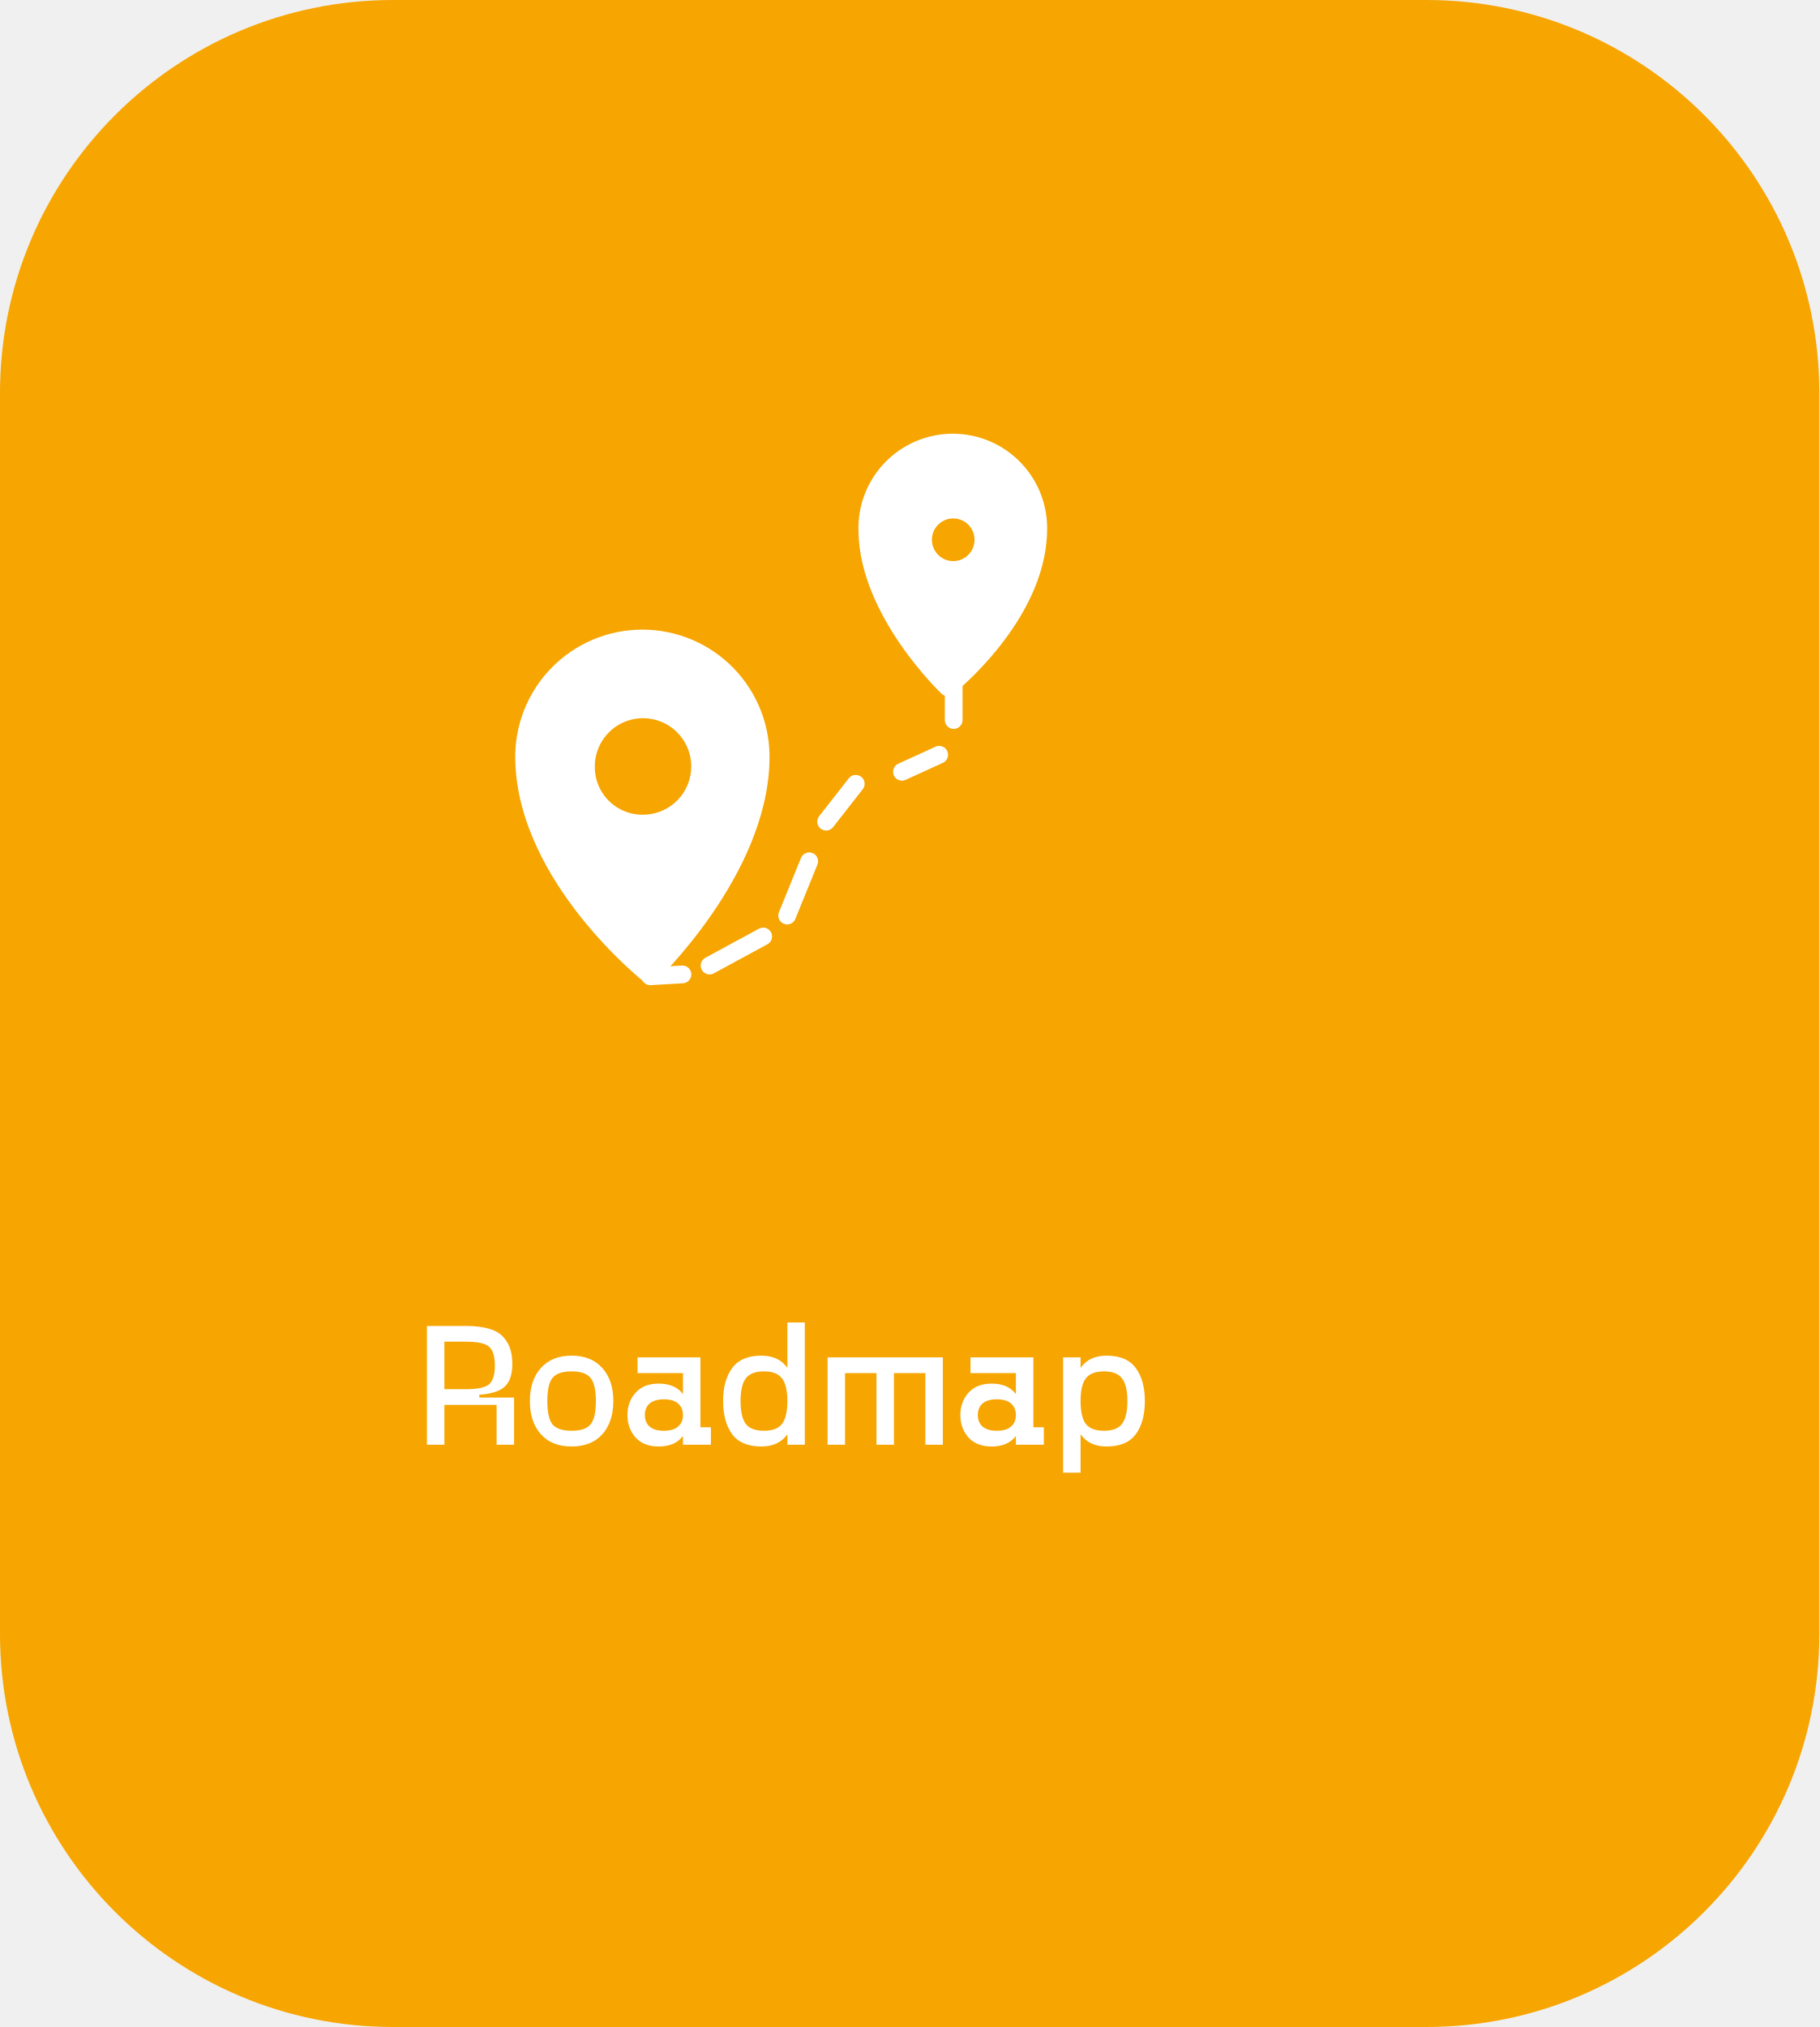
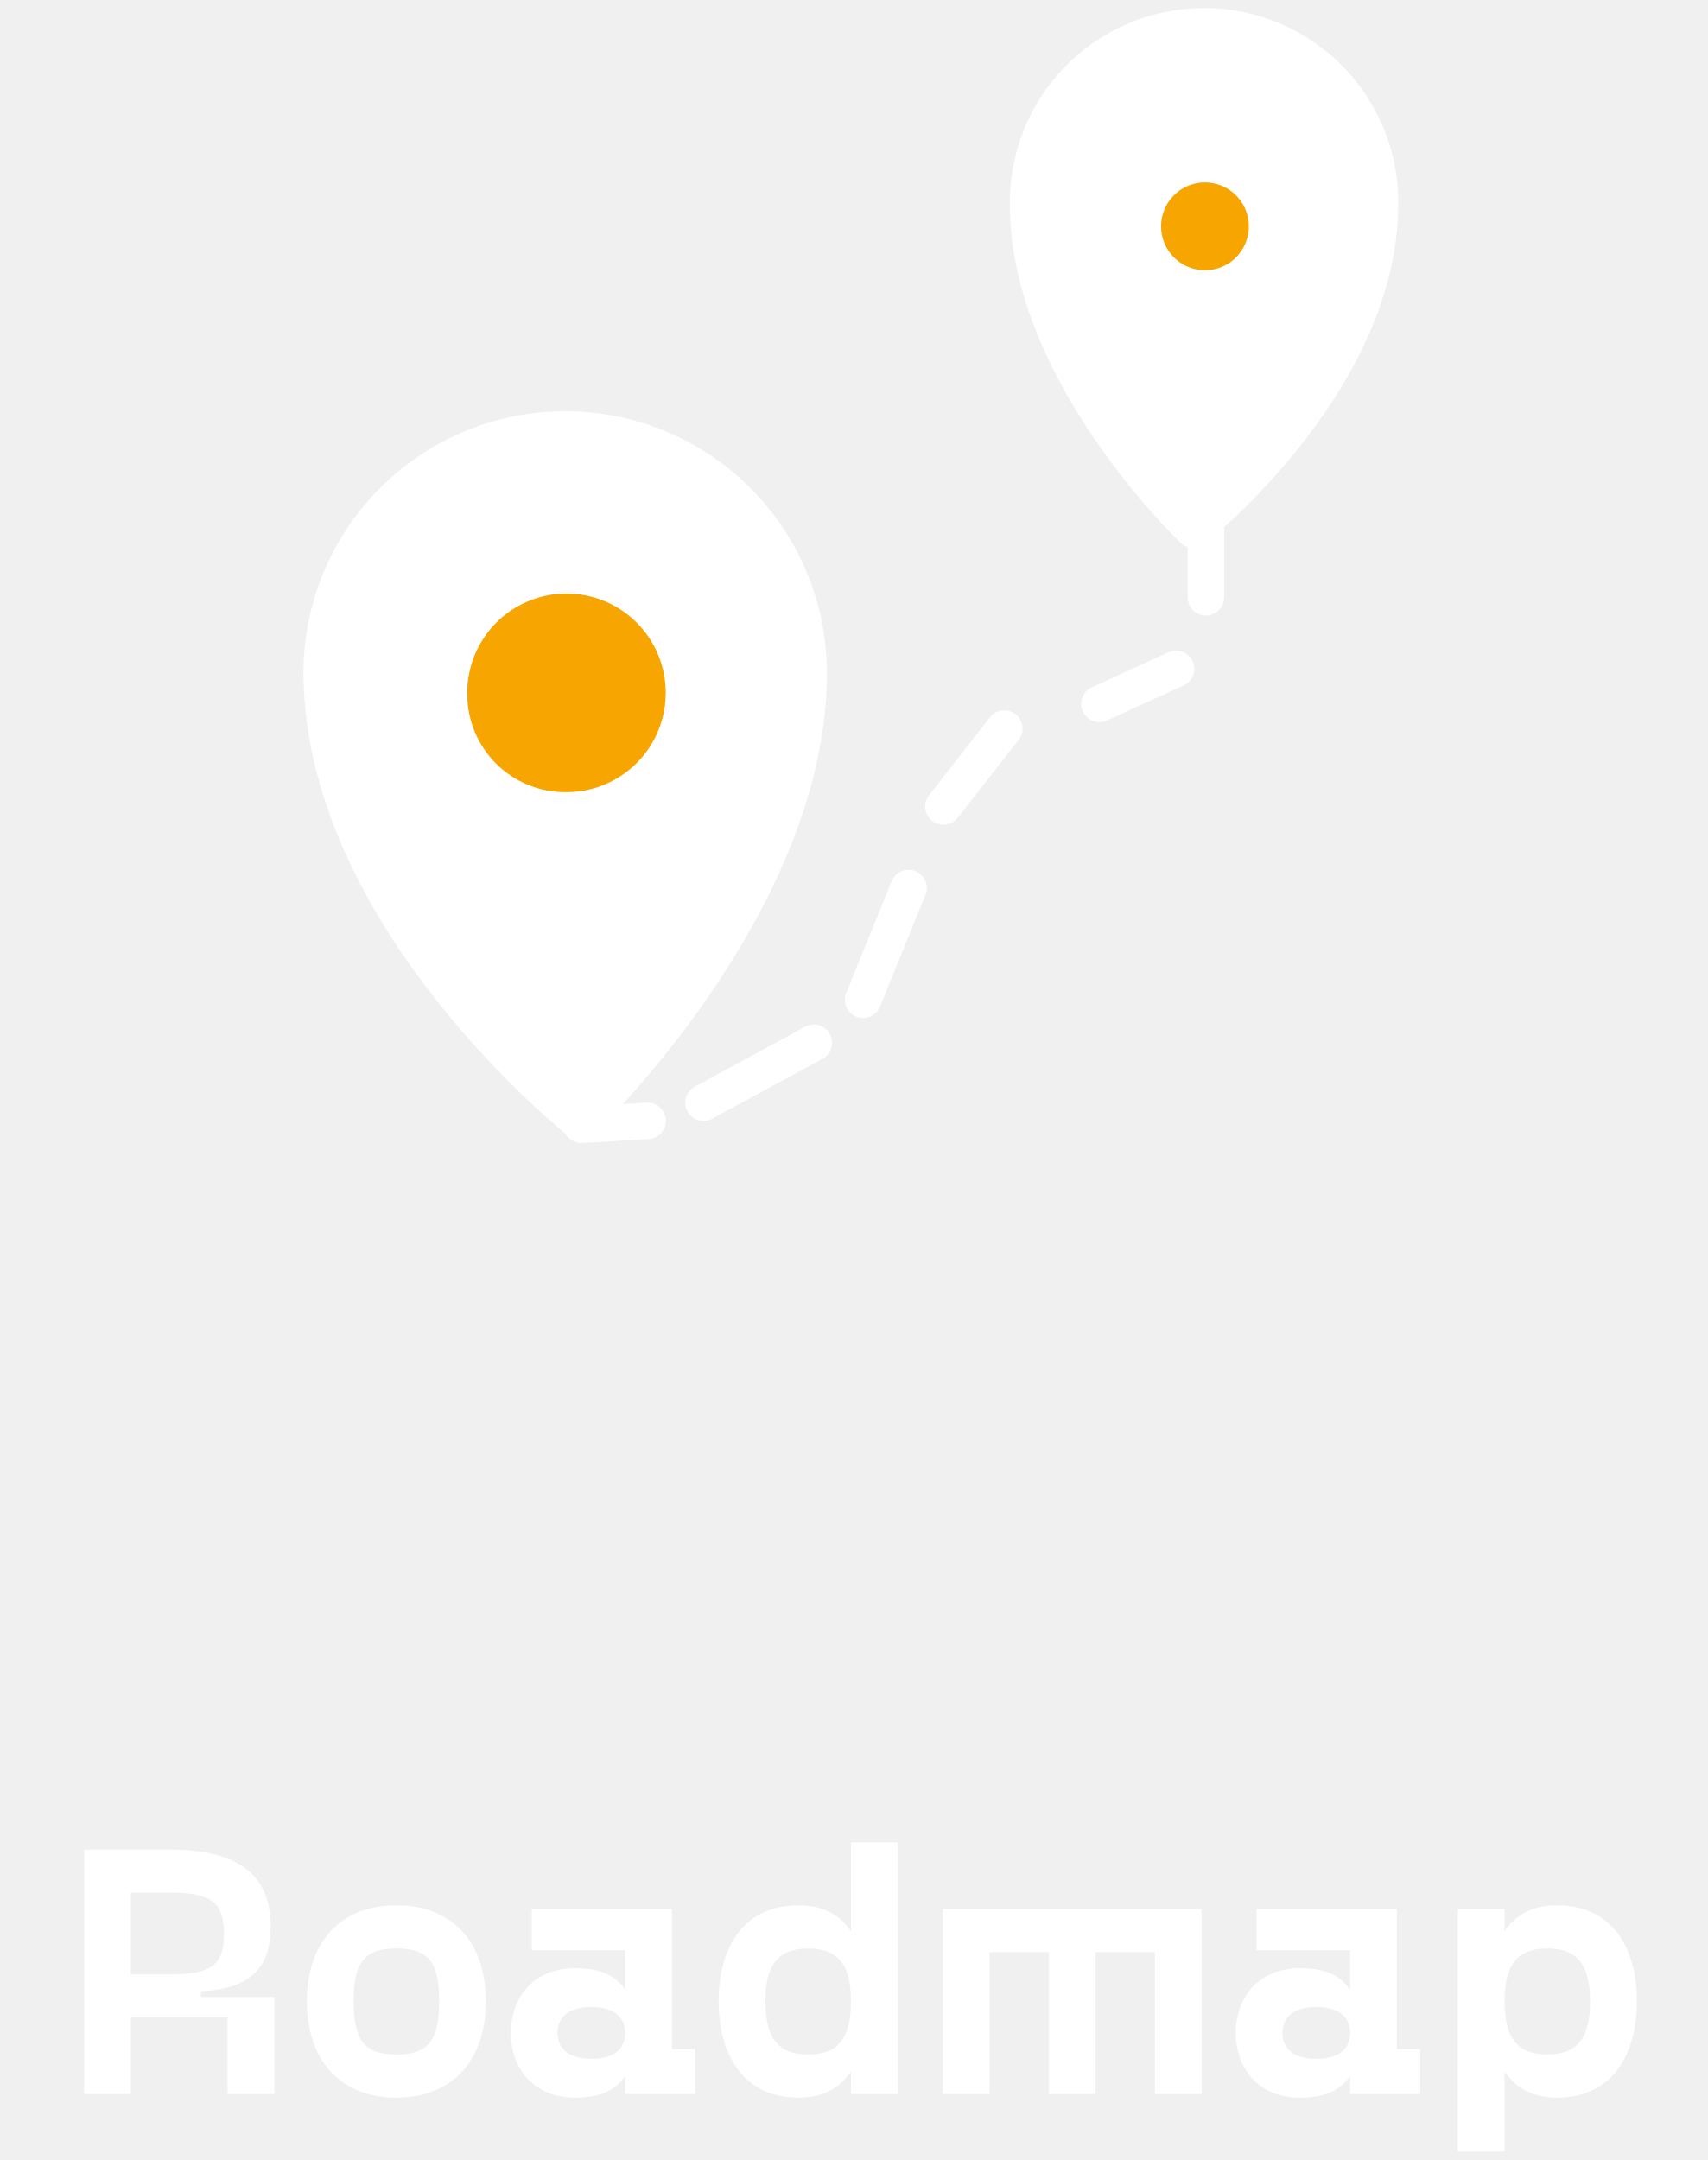
- <svg xmlns="http://www.w3.org/2000/svg" width="500" height="557" viewBox="0 0 500 557" fill="none">
-   <rect width="500" height="557" rx="108" fill="#F7A501" />
-   <path fill-rule="evenodd" clip-rule="evenodd" d="M262.1 197.855V187.609V197.855Z" fill="white" />
-   <path d="M262.1 197.855V187.609" stroke="white" stroke-width="4.87" stroke-linecap="round" stroke-linejoin="round" />
-   <path fill-rule="evenodd" clip-rule="evenodd" d="M178.712 268.281L187.554 267.761L178.712 268.281Z" fill="white" />
-   <path d="M178.712 268.281L187.554 267.761" stroke="white" stroke-width="4.87" stroke-linecap="round" stroke-linejoin="round" />
-   <path fill-rule="evenodd" clip-rule="evenodd" d="M144.041 208.781C143.934 204.443 144.695 200.127 146.28 196.088C147.865 192.048 150.242 188.367 153.271 185.261C156.299 182.154 159.919 179.686 163.916 178C167.912 176.315 172.206 175.446 176.543 175.446C180.881 175.446 185.174 176.315 189.171 178C193.168 179.686 196.787 182.154 199.816 185.261C202.845 188.367 205.222 192.048 206.807 196.088C208.392 200.127 209.153 204.443 209.045 208.781C208.526 239.481 178.542 267.931 178.542 267.931C178.542 267.931 144.741 241.22 144.041 208.781Z" fill="white" stroke="white" stroke-width="4.87" stroke-linecap="round" stroke-linejoin="round" />
-   <path fill-rule="evenodd" clip-rule="evenodd" d="M285.33 146.093C285.461 142.927 284.95 139.766 283.829 136.802C282.708 133.838 280.999 131.131 278.806 128.845C276.613 126.558 273.98 124.738 271.067 123.495C268.153 122.253 265.018 121.612 261.85 121.612C258.683 121.612 255.548 122.253 252.634 123.495C249.72 124.738 247.087 126.558 244.894 128.845C242.701 131.131 240.993 133.838 239.871 136.802C238.75 139.766 238.24 142.927 238.37 146.093C238.74 168.275 260.421 188.838 260.421 188.838C260.421 188.838 284.83 169.535 285.33 146.093Z" fill="white" stroke="white" stroke-width="4.87" stroke-linecap="round" stroke-linejoin="round" />
-   <path fill-rule="evenodd" clip-rule="evenodd" d="M195.008 265.332L209.745 257.334L195.008 265.332Z" fill="white" />
-   <path d="M195.008 265.332L209.745 257.334" stroke="white" stroke-width="4.87" stroke-linecap="round" stroke-linejoin="round" />
-   <path fill-rule="evenodd" clip-rule="evenodd" d="M216.329 251.587L222.394 236.672L216.329 251.587Z" fill="white" />
-   <path d="M216.329 251.587L222.394 236.672" stroke="white" stroke-width="4.87" stroke-linecap="round" stroke-linejoin="round" />
-   <path fill-rule="evenodd" clip-rule="evenodd" d="M227.04 225.786L235.183 215.379L227.04 225.786Z" fill="white" />
-   <path d="M227.04 225.786L235.183 215.379" stroke="white" stroke-width="4.87" stroke-linecap="round" stroke-linejoin="round" />
-   <path fill-rule="evenodd" clip-rule="evenodd" d="M247.882 212.08L258.113 207.402L247.882 212.08Z" fill="white" />
-   <path d="M247.882 212.08L258.113 207.402" stroke="white" stroke-width="4.87" stroke-linecap="round" stroke-linejoin="round" />
-   <path fill-rule="evenodd" clip-rule="evenodd" d="M161.037 210.951C160.969 207.833 161.832 204.766 163.514 202.141C165.196 199.516 167.621 197.451 170.481 196.211C173.341 194.971 176.505 194.611 179.57 195.178C182.635 195.744 185.462 197.212 187.69 199.393C189.918 201.573 191.446 204.369 192.079 207.422C192.712 210.475 192.422 213.648 191.245 216.536C190.069 219.424 188.059 221.895 185.473 223.635C182.886 225.375 179.84 226.305 176.723 226.306C174.685 226.329 172.662 225.951 170.771 225.192C168.879 224.433 167.155 223.308 165.698 221.882C164.241 220.456 163.08 218.756 162.28 216.881C161.48 215.005 161.058 212.99 161.037 210.951Z" fill="#F7A501" stroke="white" stroke-width="4.87" stroke-linecap="round" stroke-linejoin="round" />
-   <path fill-rule="evenodd" clip-rule="evenodd" d="M270.263 148.322C270.263 146.68 269.776 145.074 268.863 143.709C267.95 142.343 266.652 141.28 265.134 140.653C263.617 140.026 261.947 139.864 260.338 140.188C258.728 140.511 257.25 141.305 256.092 142.47C254.934 143.634 254.147 145.116 253.832 146.728C253.516 148.341 253.686 150.01 254.32 151.525C254.954 153.041 256.023 154.334 257.392 155.241C258.761 156.148 260.368 156.628 262.01 156.62C264.203 156.612 266.304 155.734 267.851 154.178C269.398 152.623 270.266 150.517 270.263 148.322Z" fill="#F7A501" stroke="white" stroke-width="4.87" stroke-linecap="round" stroke-linejoin="round" />
-   <path d="M131.729 384.04H141.281V397H136.481V386.056H122.129V397H117.329V364.36H128.081C130.577 364.36 132.689 364.616 134.417 365.128C136.145 365.64 137.457 366.408 138.353 367.432C139.249 368.424 139.873 369.512 140.225 370.696C140.609 371.848 140.801 373.224 140.801 374.824C140.801 377.576 140.145 379.608 138.833 380.92C137.553 382.232 135.185 383.016 131.729 383.272V384.04ZM122.129 381.736H128.081C131.249 381.736 133.361 381.288 134.417 380.392C135.473 379.464 136.001 377.768 136.001 375.304C136.001 372.744 135.473 371 134.417 370.072C133.361 369.144 131.249 368.68 128.081 368.68H122.129V381.736ZM165.539 394.12C163.523 396.36 160.707 397.48 157.091 397.48C153.475 397.48 150.659 396.36 148.643 394.12C146.627 391.848 145.619 388.808 145.619 385C145.619 381.192 146.627 378.168 148.643 375.928C150.659 373.656 153.475 372.52 157.091 372.52C160.707 372.52 163.523 373.656 165.539 375.928C167.555 378.168 168.563 381.192 168.563 385C168.563 388.808 167.555 391.848 165.539 394.12ZM151.859 391.432C152.851 392.584 154.595 393.16 157.091 393.16C159.587 393.16 161.315 392.584 162.275 391.432C163.267 390.248 163.763 388.104 163.763 385C163.763 381.896 163.267 379.768 162.275 378.616C161.315 377.432 159.587 376.84 157.091 376.84C154.595 376.84 152.851 377.432 151.859 378.616C150.899 379.768 150.419 381.896 150.419 385C150.419 388.104 150.899 390.248 151.859 391.432ZM192.495 392.2H195.375V397H187.695V394.6C186.255 396.52 184.031 397.48 181.023 397.48C178.271 397.48 176.143 396.648 174.639 394.984C173.167 393.288 172.431 391.24 172.431 388.84C172.431 386.44 173.167 384.408 174.639 382.744C176.143 381.048 178.271 380.2 181.023 380.2C184.031 380.2 186.255 381.16 187.695 383.08V377.32H175.215V373H192.495V392.2ZM178.527 392.008C179.423 392.776 180.735 393.16 182.463 393.16C184.191 393.16 185.487 392.776 186.351 392.008C187.247 391.24 187.695 390.184 187.695 388.84C187.695 387.496 187.247 386.44 186.351 385.672C185.487 384.904 184.191 384.52 182.463 384.52C180.735 384.52 179.423 384.904 178.527 385.672C177.663 386.44 177.231 387.496 177.231 388.84C177.231 390.184 177.663 391.24 178.527 392.008ZM216.392 363.4H221.192V397H216.392V394.12C214.824 396.36 212.44 397.48 209.24 397.48C205.56 397.48 202.888 396.36 201.224 394.12C199.56 391.848 198.728 388.808 198.728 385C198.728 381.192 199.56 378.168 201.224 375.928C202.888 373.656 205.56 372.52 209.24 372.52C212.44 372.52 214.824 373.64 216.392 375.88V363.4ZM204.968 391.288C205.96 392.536 207.624 393.16 209.96 393.16C212.296 393.16 213.944 392.536 214.904 391.288C215.896 390.008 216.392 387.912 216.392 385C216.392 382.088 215.896 380.008 214.904 378.76C213.944 377.48 212.296 376.84 209.96 376.84C207.624 376.84 205.96 377.48 204.968 378.76C204.008 380.008 203.528 382.088 203.528 385C203.528 387.912 204.008 390.008 204.968 391.288ZM259.118 373V397H254.318V377.32H245.678V397H240.878V377.32H232.238V397H227.438V373H259.118ZM283.995 392.2H286.875V397H279.195V394.6C277.755 396.52 275.531 397.48 272.523 397.48C269.771 397.48 267.643 396.648 266.139 394.984C264.667 393.288 263.931 391.24 263.931 388.84C263.931 386.44 264.667 384.408 266.139 382.744C267.643 381.048 269.771 380.2 272.523 380.2C275.531 380.2 277.755 381.16 279.195 383.08V377.32H266.715V373H283.995V392.2ZM270.027 392.008C270.923 392.776 272.235 393.16 273.963 393.16C275.691 393.16 276.987 392.776 277.851 392.008C278.747 391.24 279.195 390.184 279.195 388.84C279.195 387.496 278.747 386.44 277.851 385.672C276.987 384.904 275.691 384.52 273.963 384.52C272.235 384.52 270.923 384.904 270.027 385.672C269.163 386.44 268.731 387.496 268.731 388.84C268.731 390.184 269.163 391.24 270.027 392.008ZM304.125 372.52C307.805 372.52 310.477 373.656 312.141 375.928C313.805 378.168 314.637 381.192 314.637 385C314.637 388.808 313.805 391.848 312.141 394.12C310.477 396.36 307.805 397.48 304.125 397.48C300.925 397.48 298.541 396.36 296.973 394.12V404.68H292.173V373H296.973V375.88C298.541 373.64 300.925 372.52 304.125 372.52ZM298.413 391.288C299.405 392.536 301.069 393.16 303.405 393.16C305.741 393.16 307.389 392.536 308.349 391.288C309.341 390.008 309.837 387.912 309.837 385C309.837 382.088 309.341 380.008 308.349 378.76C307.389 377.48 305.741 376.84 303.405 376.84C301.069 376.84 299.405 377.48 298.413 378.76C297.453 380.008 296.973 382.088 296.973 385C296.973 387.912 297.453 390.008 298.413 391.288Z" fill="white" />
+ <svg xmlns="http://www.w3.org/2000/svg" width="166" height="210" viewBox="0 0 166 210" fill="none">
+   <path fill-rule="evenodd" clip-rule="evenodd" d="M117.25 58.072V50.611V58.072Z" fill="white" />
+   <path d="M117.25 58.072V50.611" stroke="white" stroke-width="3.546" stroke-linecap="round" stroke-linejoin="round" />
+   <path fill-rule="evenodd" clip-rule="evenodd" d="M56.529 109.354L62.968 108.976L56.529 109.354Z" fill="white" />
+   <path d="M56.529 109.354L62.968 108.976" stroke="white" stroke-width="3.546" stroke-linecap="round" stroke-linejoin="round" />
+   <path fill-rule="evenodd" clip-rule="evenodd" d="M31.284 66.028C31.205 62.869 31.76 59.727 32.914 56.785C34.068 53.844 35.799 51.163 38.004 48.901C40.21 46.639 42.845 44.842 45.756 43.614C48.666 42.387 51.792 41.755 54.951 41.755C58.109 41.755 61.236 42.387 64.146 43.614C67.056 44.842 69.692 46.639 71.897 48.901C74.103 51.163 75.833 53.844 76.988 56.785C78.142 59.727 78.696 62.869 78.618 66.028C78.239 88.383 56.406 109.099 56.406 109.099C56.406 109.099 31.793 89.649 31.284 66.028Z" fill="white" stroke="white" stroke-width="3.546" stroke-linecap="round" stroke-linejoin="round" />
+   <path fill-rule="evenodd" clip-rule="evenodd" d="M134.166 20.381C134.261 18.075 133.889 15.774 133.073 13.615C132.256 11.457 131.012 9.486 129.415 7.821C127.818 6.156 125.901 4.831 123.779 3.926C121.658 3.021 119.375 2.554 117.068 2.554C114.762 2.554 112.479 3.021 110.357 3.926C108.236 4.831 106.319 6.156 104.722 7.821C103.125 9.486 101.881 11.457 101.064 13.615C100.248 15.774 99.876 18.075 99.971 20.381C100.24 36.533 116.028 51.507 116.028 51.507C116.028 51.507 133.802 37.45 134.166 20.381Z" fill="white" stroke="white" stroke-width="3.546" stroke-linecap="round" stroke-linejoin="round" />
+   <path fill-rule="evenodd" clip-rule="evenodd" d="M68.396 107.207L79.127 101.383L68.396 107.207Z" fill="white" />
+   <path d="M68.396 107.207L79.127 101.383" stroke="white" stroke-width="3.546" stroke-linecap="round" stroke-linejoin="round" />
+   <path fill-rule="evenodd" clip-rule="evenodd" d="M83.922 97.198L88.338 86.337L83.922 97.198Z" fill="white" />
+   <path d="M83.922 97.198L88.338 86.337" stroke="white" stroke-width="3.546" stroke-linecap="round" stroke-linejoin="round" />
+   <path fill-rule="evenodd" clip-rule="evenodd" d="M91.721 78.41L97.65 70.833L91.721 78.41Z" fill="white" />
+   <path d="M91.721 78.41L97.65 70.833" stroke="white" stroke-width="3.546" stroke-linecap="round" stroke-linejoin="round" />
+   <path fill-rule="evenodd" clip-rule="evenodd" d="M106.897 68.431L114.348 65.024L106.897 68.431Z" fill="white" />
+   <path d="M106.897 68.431L114.348 65.024" stroke="white" stroke-width="3.546" stroke-linecap="round" stroke-linejoin="round" />
+   <path fill-rule="evenodd" clip-rule="evenodd" d="M43.659 67.608C43.61 65.338 44.238 63.104 45.463 61.193C46.688 59.281 48.454 57.778 50.537 56.875C52.619 55.972 54.923 55.71 57.155 56.122C59.387 56.535 61.445 57.603 63.067 59.191C64.689 60.779 65.802 62.815 66.263 65.038C66.725 67.262 66.513 69.572 65.656 71.675C64.8 73.778 63.336 75.577 61.453 76.844C59.569 78.111 57.352 78.788 55.082 78.789C53.598 78.806 52.125 78.531 50.747 77.978C49.37 77.425 48.115 76.606 47.054 75.568C45.993 74.529 45.147 73.292 44.565 71.926C43.982 70.56 43.675 69.093 43.659 67.608Z" fill="#F7A501" stroke="white" stroke-width="3.546" stroke-linecap="round" stroke-linejoin="round" />
+   <path fill-rule="evenodd" clip-rule="evenodd" d="M123.195 22.004C123.195 20.808 122.84 19.638 122.175 18.644C121.51 17.65 120.566 16.876 119.46 16.419C118.355 15.963 117.14 15.845 115.967 16.08C114.795 16.316 113.719 16.894 112.876 17.742C112.033 18.59 111.46 19.669 111.23 20.843C111 22.017 111.124 23.233 111.586 24.336C112.047 25.44 112.826 26.381 113.823 27.041C114.82 27.702 115.99 28.051 117.185 28.046C118.782 28.04 120.312 27.401 121.439 26.268C122.565 25.135 123.197 23.602 123.195 22.004Z" fill="#F7A501" stroke="white" stroke-width="3.546" stroke-linecap="round" stroke-linejoin="round" />
+   <path d="M19.54 194.151V193.591C24.433 193.382 26.32 191.18 26.32 187.335C26.32 183.036 24.083 179.82 16.534 179.82H8.18V203.588H12.724V196.143H22.126V203.588H26.67V194.151H19.54ZM12.724 191.949V184.014H16.534C20.588 184.014 21.776 184.958 21.776 188.034C21.776 191.005 20.588 191.949 16.534 191.949H12.724ZM38.541 203.937C44.203 203.937 47.244 200.057 47.244 194.57C47.244 189.082 44.203 185.238 38.541 185.238C32.879 185.238 29.838 189.082 29.838 194.57C29.838 200.057 32.879 203.937 38.541 203.937ZM38.541 199.743C35.465 199.743 34.382 198.415 34.382 194.57C34.382 190.725 35.465 189.432 38.541 189.432C41.617 189.432 42.701 190.725 42.701 194.57C42.701 198.415 41.617 199.743 38.541 199.743ZM65.328 199.219V185.587H51.697V189.607H60.784V193.452C59.91 192.158 58.547 191.354 55.926 191.354C51.662 191.354 49.669 194.43 49.669 197.646C49.669 200.861 51.662 203.937 55.926 203.937C58.547 203.937 59.91 203.098 60.784 201.84V203.588H67.6V199.219H65.328ZM57.499 200.162C55.122 200.162 54.213 199.044 54.213 197.646C54.213 196.248 55.122 195.129 57.499 195.129C59.876 195.129 60.784 196.248 60.784 197.646C60.784 199.044 59.876 200.162 57.499 200.162ZM82.739 179.121V187.754C81.55 186.007 79.803 185.238 77.635 185.238C72.218 185.238 69.876 189.432 69.876 194.57C69.876 199.708 72.218 203.937 77.635 203.937C79.803 203.937 81.55 203.168 82.739 201.386V203.588H87.282V179.121H82.739ZM78.579 199.743C75.678 199.743 74.42 198.17 74.42 194.57C74.42 191.005 75.678 189.432 78.579 189.432C81.48 189.432 82.739 191.005 82.739 194.57C82.739 198.17 81.48 199.743 78.579 199.743ZM116.835 185.587H91.669V203.588H96.213V189.782H101.98V203.588H106.524V189.782H112.291V203.588H116.835V185.587ZM135.813 199.219V185.587H122.181V189.607H131.269V193.452C130.395 192.158 129.032 191.354 126.41 191.354C122.146 191.354 120.154 194.43 120.154 197.646C120.154 200.861 122.146 203.937 126.41 203.937C129.032 203.937 130.395 203.098 131.269 201.84V203.588H138.084V199.219H135.813ZM127.983 200.162C125.607 200.162 124.698 199.044 124.698 197.646C124.698 196.248 125.607 195.129 127.983 195.129C130.36 195.129 131.269 196.248 131.269 197.646C131.269 199.044 130.36 200.162 127.983 200.162ZM151.389 185.238C149.222 185.238 147.475 186.007 146.286 187.754V185.587H141.742V209.18H146.286V201.386C147.475 203.168 149.222 203.937 151.389 203.937C156.807 203.937 159.149 199.708 159.149 194.57C159.149 189.432 156.807 185.238 151.389 185.238ZM150.446 199.743C147.544 199.743 146.286 198.17 146.286 194.57C146.286 191.005 147.544 189.432 150.446 189.432C153.347 189.432 154.605 191.005 154.605 194.57C154.605 198.17 153.347 199.743 150.446 199.743Z" fill="white" />
</svg>
